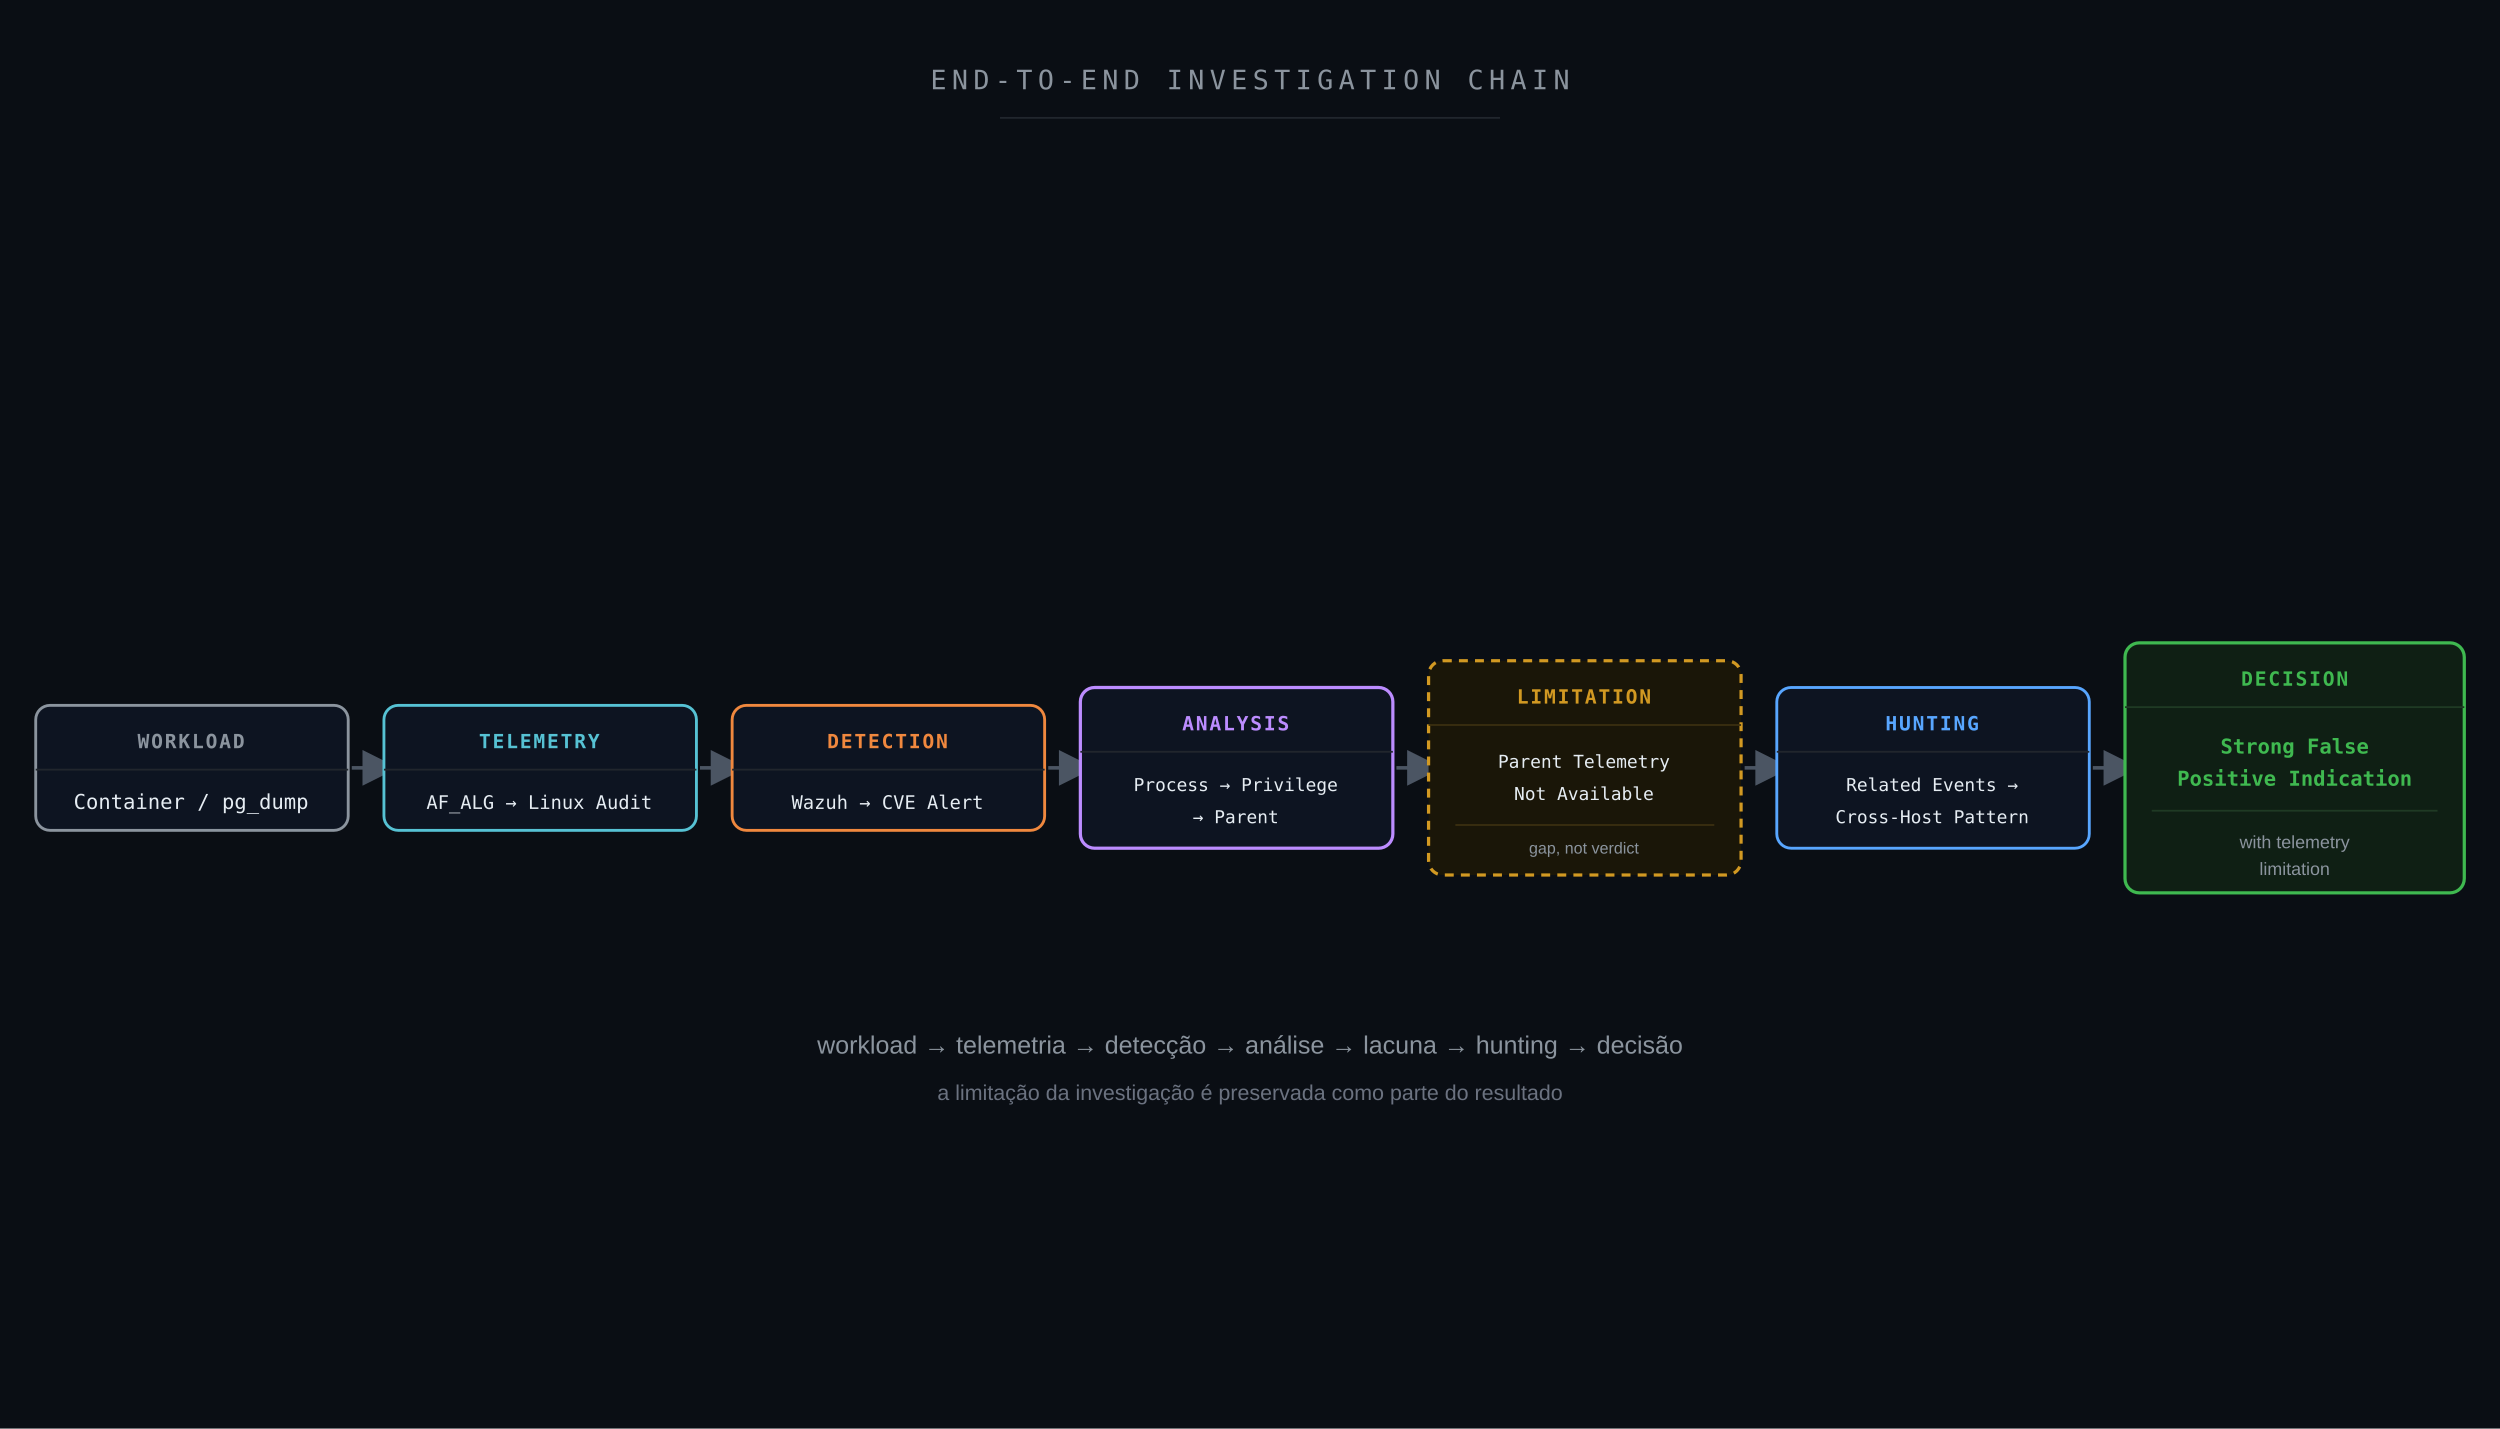
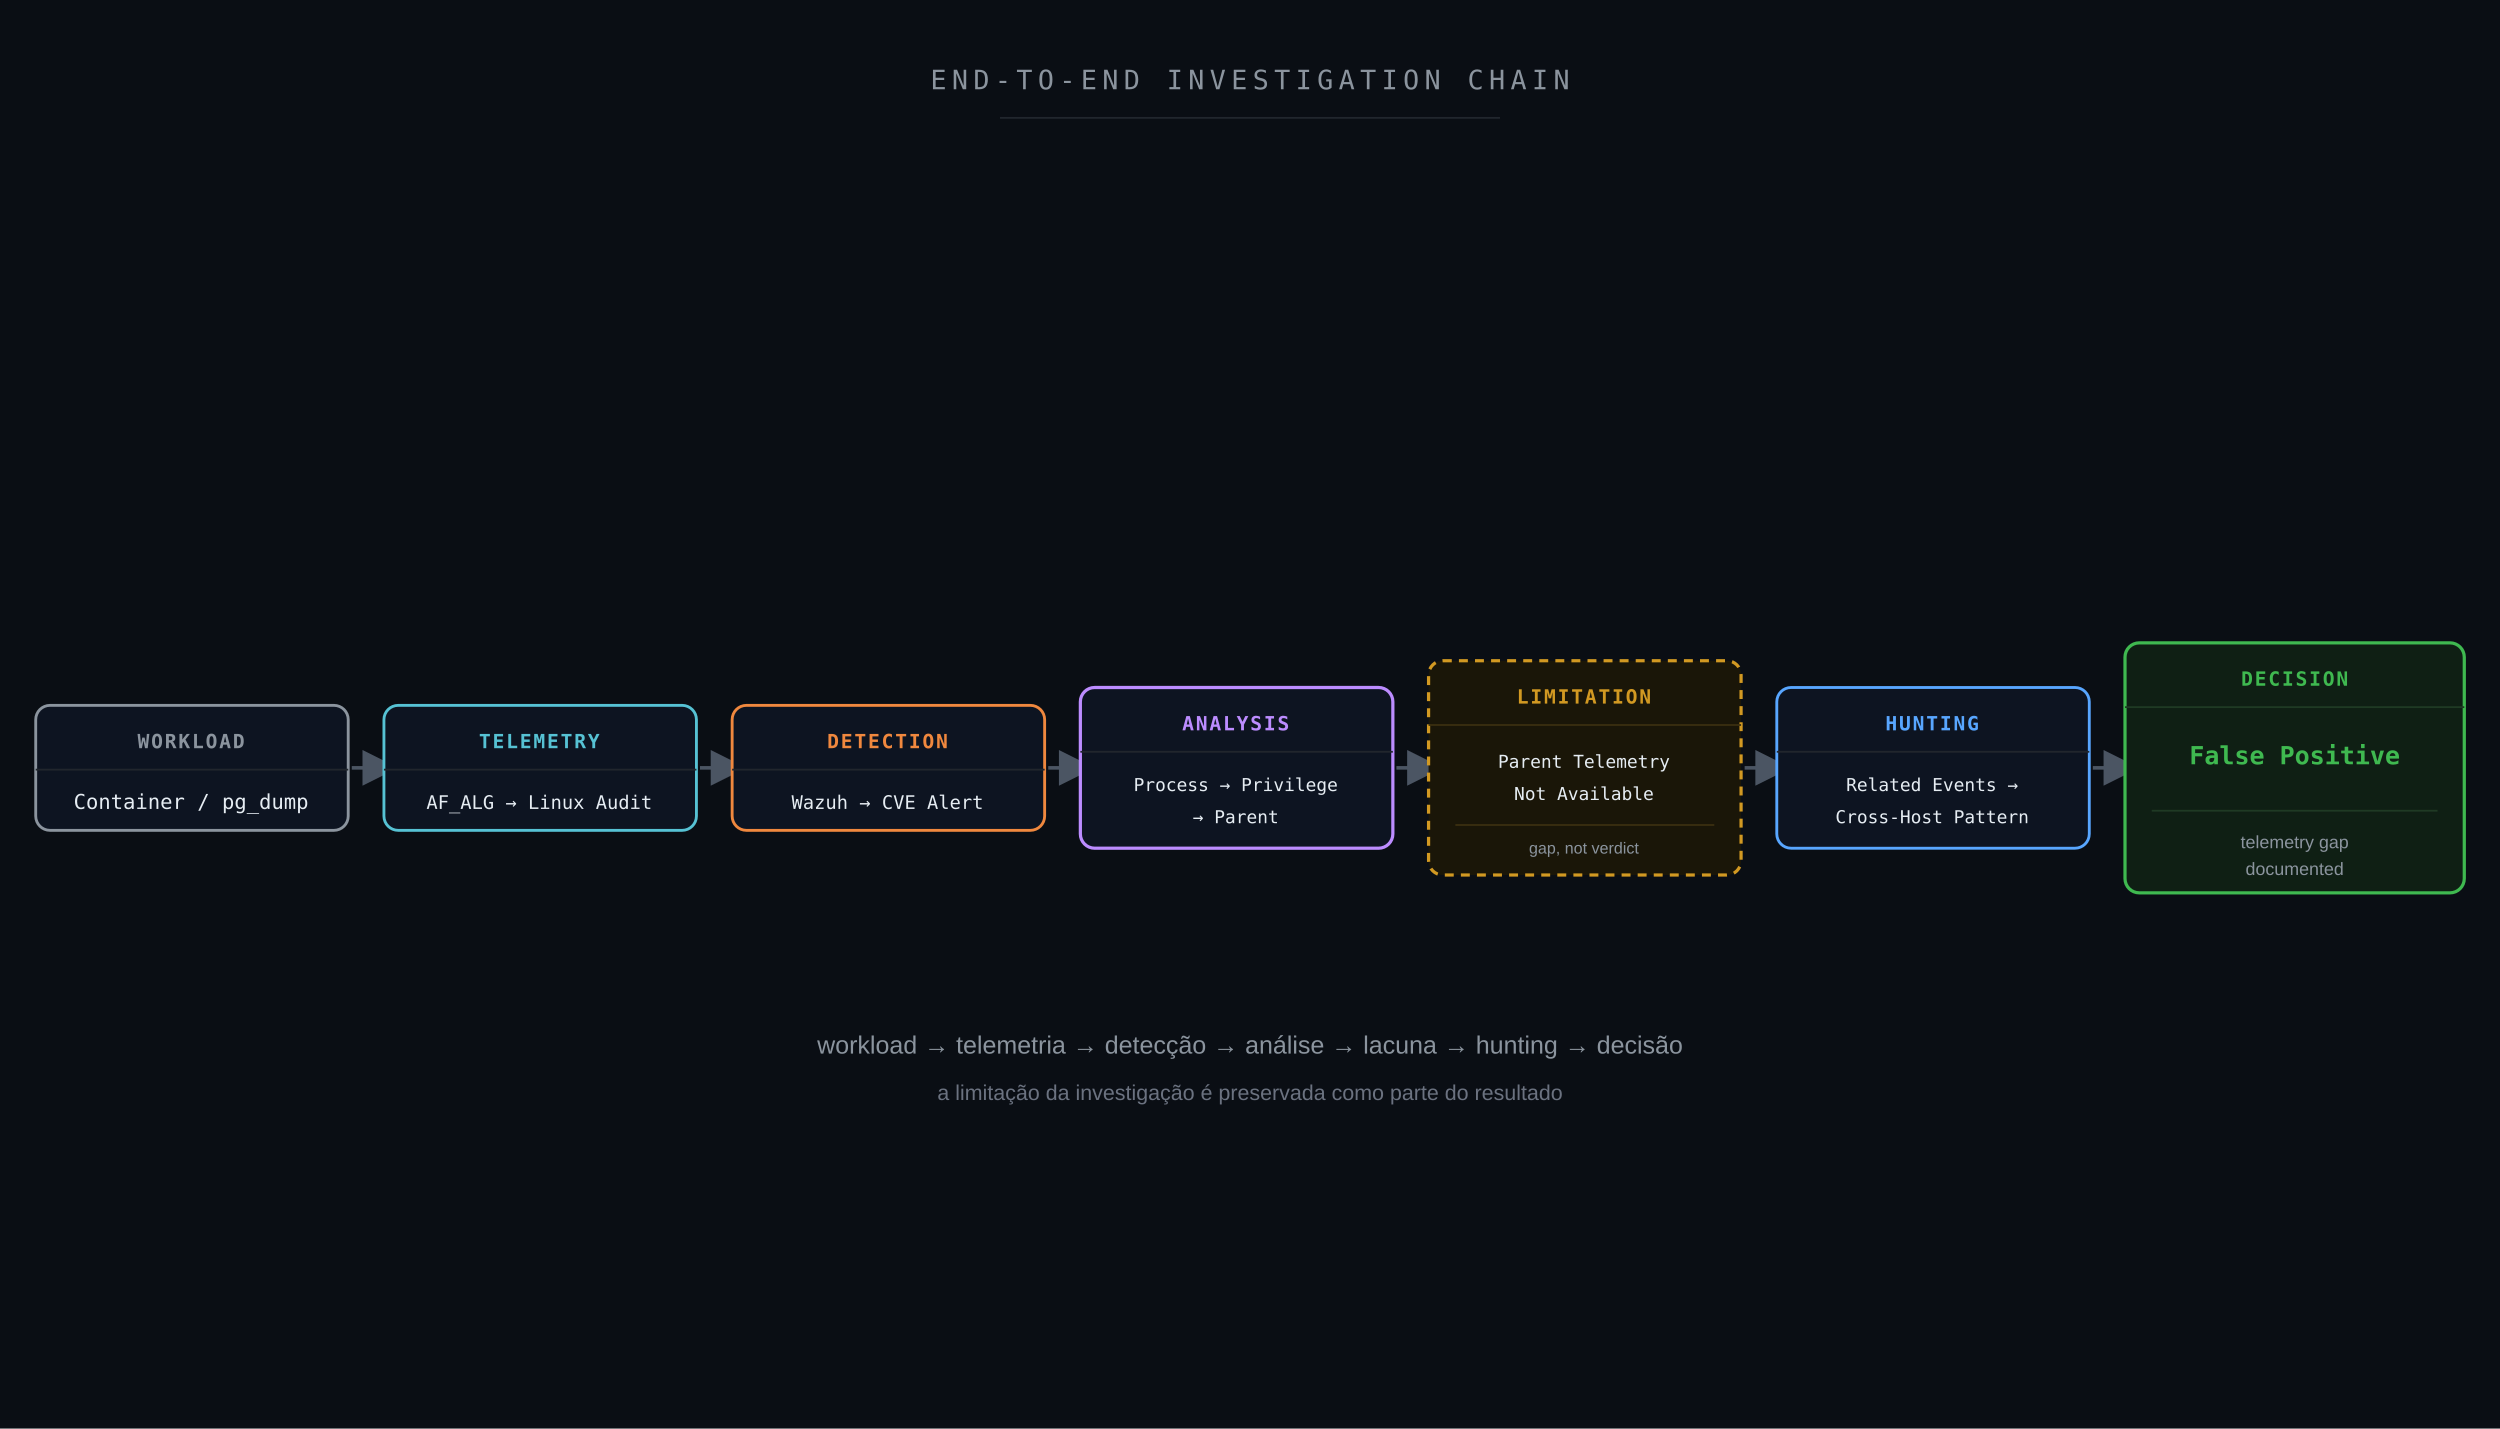
<svg xmlns="http://www.w3.org/2000/svg" viewBox="0 0 1400 800">
  <defs>
    <marker id="arrow08d" markerWidth="10" markerHeight="10" refX="5" refY="5" orient="auto">
      <path d="M0,0 L10,5 L0,10 Z" fill="#4b5563" />
    </marker>
  </defs>
  <rect width="1400" height="800" fill="#0a0e14" />
  <text x="700" y="50" font-family="Consolas,monospace" font-size="15" fill="#8b949e" text-anchor="middle" letter-spacing="3">END-TO-END INVESTIGATION CHAIN</text>
  <line x1="560" y1="66" x2="840" y2="66" stroke="#21262d" stroke-width="1" />
  <g transform="translate(20,395)">
    <rect width="175" height="70" rx="8" fill="#0d1421" stroke="#8b949e" stroke-width="1.6" />
    <text x="87" y="24" font-family="Consolas,monospace" font-size="11" fill="#8b949e" text-anchor="middle" font-weight="700" letter-spacing="1">WORKLOAD</text>
    <line x1="0" y1="36" x2="175" y2="36" stroke="#21262d" />
    <text x="87" y="58" font-family="Consolas,monospace" font-size="11.5" fill="#e6edf3" text-anchor="middle">Container / pg_dump</text>
  </g>
  <line x1="197" y1="430" x2="213" y2="430" stroke="#4b5563" stroke-width="2" marker-end="url(#arrow08d)" />
  <g transform="translate(215,395)">
    <rect width="175" height="70" rx="8" fill="#0d1421" stroke="#56c2d4" stroke-width="1.6" />
    <text x="87" y="24" font-family="Consolas,monospace" font-size="11" fill="#56c2d4" text-anchor="middle" font-weight="700" letter-spacing="1">TELEMETRY</text>
    <line x1="0" y1="36" x2="175" y2="36" stroke="#21262d" />
    <text x="87" y="58" font-family="Consolas,monospace" font-size="10.5" fill="#e6edf3" text-anchor="middle">AF_ALG → Linux Audit</text>
  </g>
  <line x1="392" y1="430" x2="408" y2="430" stroke="#4b5563" stroke-width="2" marker-end="url(#arrow08d)" />
  <g transform="translate(410,395)">
    <rect width="175" height="70" rx="8" fill="#0d1421" stroke="#f0883e" stroke-width="1.6" />
    <text x="87" y="24" font-family="Consolas,monospace" font-size="11" fill="#f0883e" text-anchor="middle" font-weight="700" letter-spacing="1">DETECTION</text>
    <line x1="0" y1="36" x2="175" y2="36" stroke="#21262d" />
    <text x="87" y="58" font-family="Consolas,monospace" font-size="10.5" fill="#e6edf3" text-anchor="middle">Wazuh → CVE Alert</text>
  </g>
  <line x1="587" y1="430" x2="603" y2="430" stroke="#4b5563" stroke-width="2" marker-end="url(#arrow08d)" />
  <g transform="translate(605,385)">
    <rect width="175" height="90" rx="8" fill="#0d1421" stroke="#bc8cff" stroke-width="1.8" />
    <text x="87" y="24" font-family="Consolas,monospace" font-size="11" fill="#bc8cff" text-anchor="middle" font-weight="700" letter-spacing="1">ANALYSIS</text>
    <line x1="0" y1="36" x2="175" y2="36" stroke="#21262d" />
    <text x="87" y="58" font-family="Consolas,monospace" font-size="10" fill="#e6edf3" text-anchor="middle">Process → Privilege</text>
    <text x="87" y="76" font-family="Consolas,monospace" font-size="10" fill="#e6edf3" text-anchor="middle">→ Parent</text>
  </g>
  <line x1="782" y1="430" x2="798" y2="430" stroke="#4b5563" stroke-width="2" marker-end="url(#arrow08d)" />
  <g transform="translate(800,370)">
    <rect width="175" height="120" rx="8" fill="#1a1608" stroke="#d29922" stroke-width="1.8" stroke-dasharray="5 4" />
    <text x="87" y="24" font-family="Consolas,monospace" font-size="11" fill="#d29922" text-anchor="middle" font-weight="700" letter-spacing="1">LIMITATION</text>
    <line x1="0" y1="36" x2="175" y2="36" stroke="#3a2f10" />
    <text x="87" y="60" font-family="Consolas,monospace" font-size="10" fill="#e6edf3" text-anchor="middle">Parent Telemetry</text>
    <text x="87" y="78" font-family="Consolas,monospace" font-size="10" fill="#e6edf3" text-anchor="middle">Not Available</text>
    <line x1="15" y1="92" x2="160" y2="92" stroke="#3a2f10" />
    <text x="87" y="108" font-family="Segoe UI,Arial,sans-serif" font-size="9" fill="#8b949e" text-anchor="middle">gap, not verdict</text>
  </g>
  <line x1="977" y1="430" x2="993" y2="430" stroke="#4b5563" stroke-width="2" marker-end="url(#arrow08d)" />
  <g transform="translate(995,385)">
    <rect width="175" height="90" rx="8" fill="#0d1421" stroke="#58a6ff" stroke-width="1.6" />
    <text x="87" y="24" font-family="Consolas,monospace" font-size="11" fill="#58a6ff" text-anchor="middle" font-weight="700" letter-spacing="1">HUNTING</text>
    <line x1="0" y1="36" x2="175" y2="36" stroke="#21262d" />
    <text x="87" y="58" font-family="Consolas,monospace" font-size="10" fill="#e6edf3" text-anchor="middle">Related Events →</text>
    <text x="87" y="76" font-family="Consolas,monospace" font-size="10" fill="#e6edf3" text-anchor="middle">Cross-Host Pattern</text>
  </g>
  <line x1="1172" y1="430" x2="1188" y2="430" stroke="#4b5563" stroke-width="2" marker-end="url(#arrow08d)" />
  <g transform="translate(1190,360)">
    <rect width="190" height="140" rx="8" fill="#0f1f14" stroke="#3fb950" stroke-width="1.8" />
    <text x="95" y="24" font-family="Consolas,monospace" font-size="11" fill="#3fb950" text-anchor="middle" font-weight="700" letter-spacing="1">DECISION</text>
    <line x1="0" y1="36" x2="190" y2="36" stroke="#1f3a24" />
-     <text x="95" y="62" font-family="Consolas,monospace" font-size="11.5" fill="#3fb950" text-anchor="middle" font-weight="700">Strong False</text>
-     <text x="95" y="80" font-family="Consolas,monospace" font-size="11.5" fill="#3fb950" text-anchor="middle" font-weight="700">Positive Indication</text>
+     <text x="95" y="68" font-family="Consolas,monospace" font-size="14" fill="#3fb950" text-anchor="middle" font-weight="700">False Positive</text>
    <line x1="15" y1="94" x2="175" y2="94" stroke="#1f3a24" />
-     <text x="95" y="115" font-family="Segoe UI,Arial,sans-serif" font-size="10" fill="#8b949e" text-anchor="middle">with telemetry</text>
-     <text x="95" y="130" font-family="Segoe UI,Arial,sans-serif" font-size="10" fill="#8b949e" text-anchor="middle">limitation</text>
+     <text x="95" y="115" font-family="Segoe UI,Arial,sans-serif" font-size="10" fill="#8b949e" text-anchor="middle">telemetry gap</text>
+     <text x="95" y="130" font-family="Segoe UI,Arial,sans-serif" font-size="10" fill="#8b949e" text-anchor="middle">documented</text>
  </g>
  <text x="700" y="590" font-family="Segoe UI,Arial,sans-serif" font-size="14" fill="#8b949e" text-anchor="middle">workload → telemetria → detecção → análise → lacuna → hunting → decisão</text>
  <text x="700" y="616" font-family="Segoe UI,Arial,sans-serif" font-size="12" fill="#6b7280" text-anchor="middle">a limitação da investigação é preservada como parte do resultado</text>
</svg>
